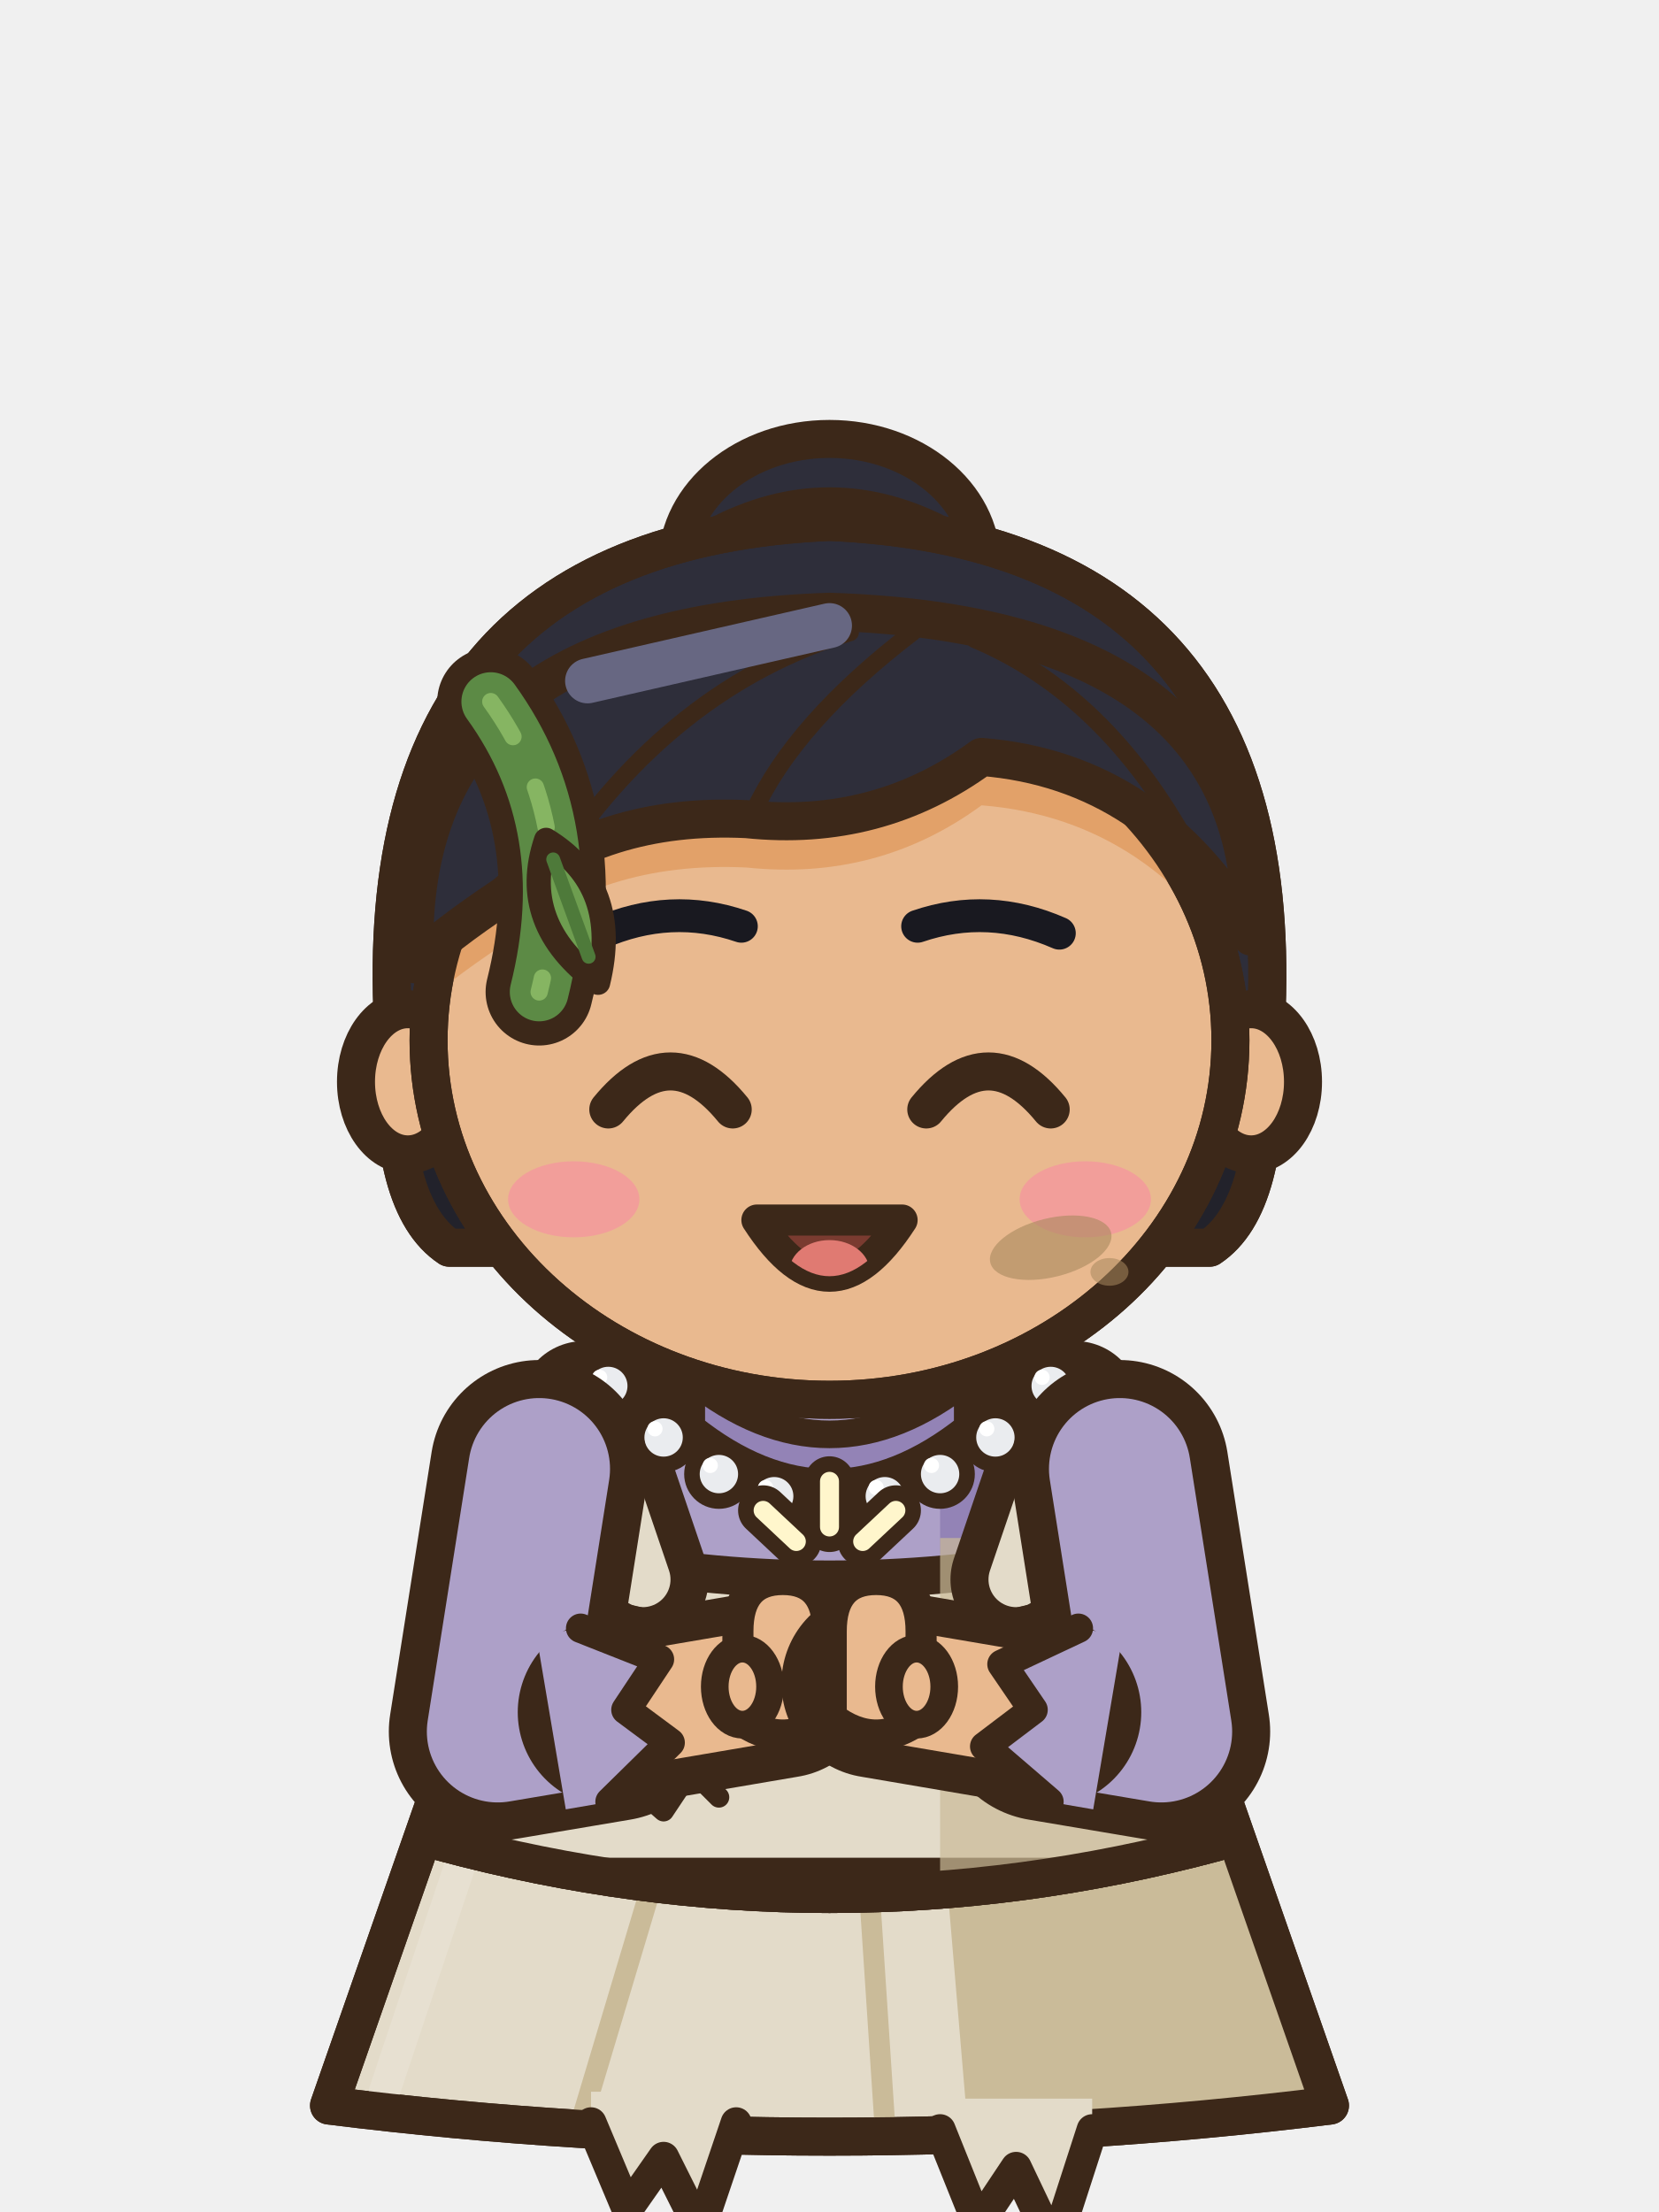
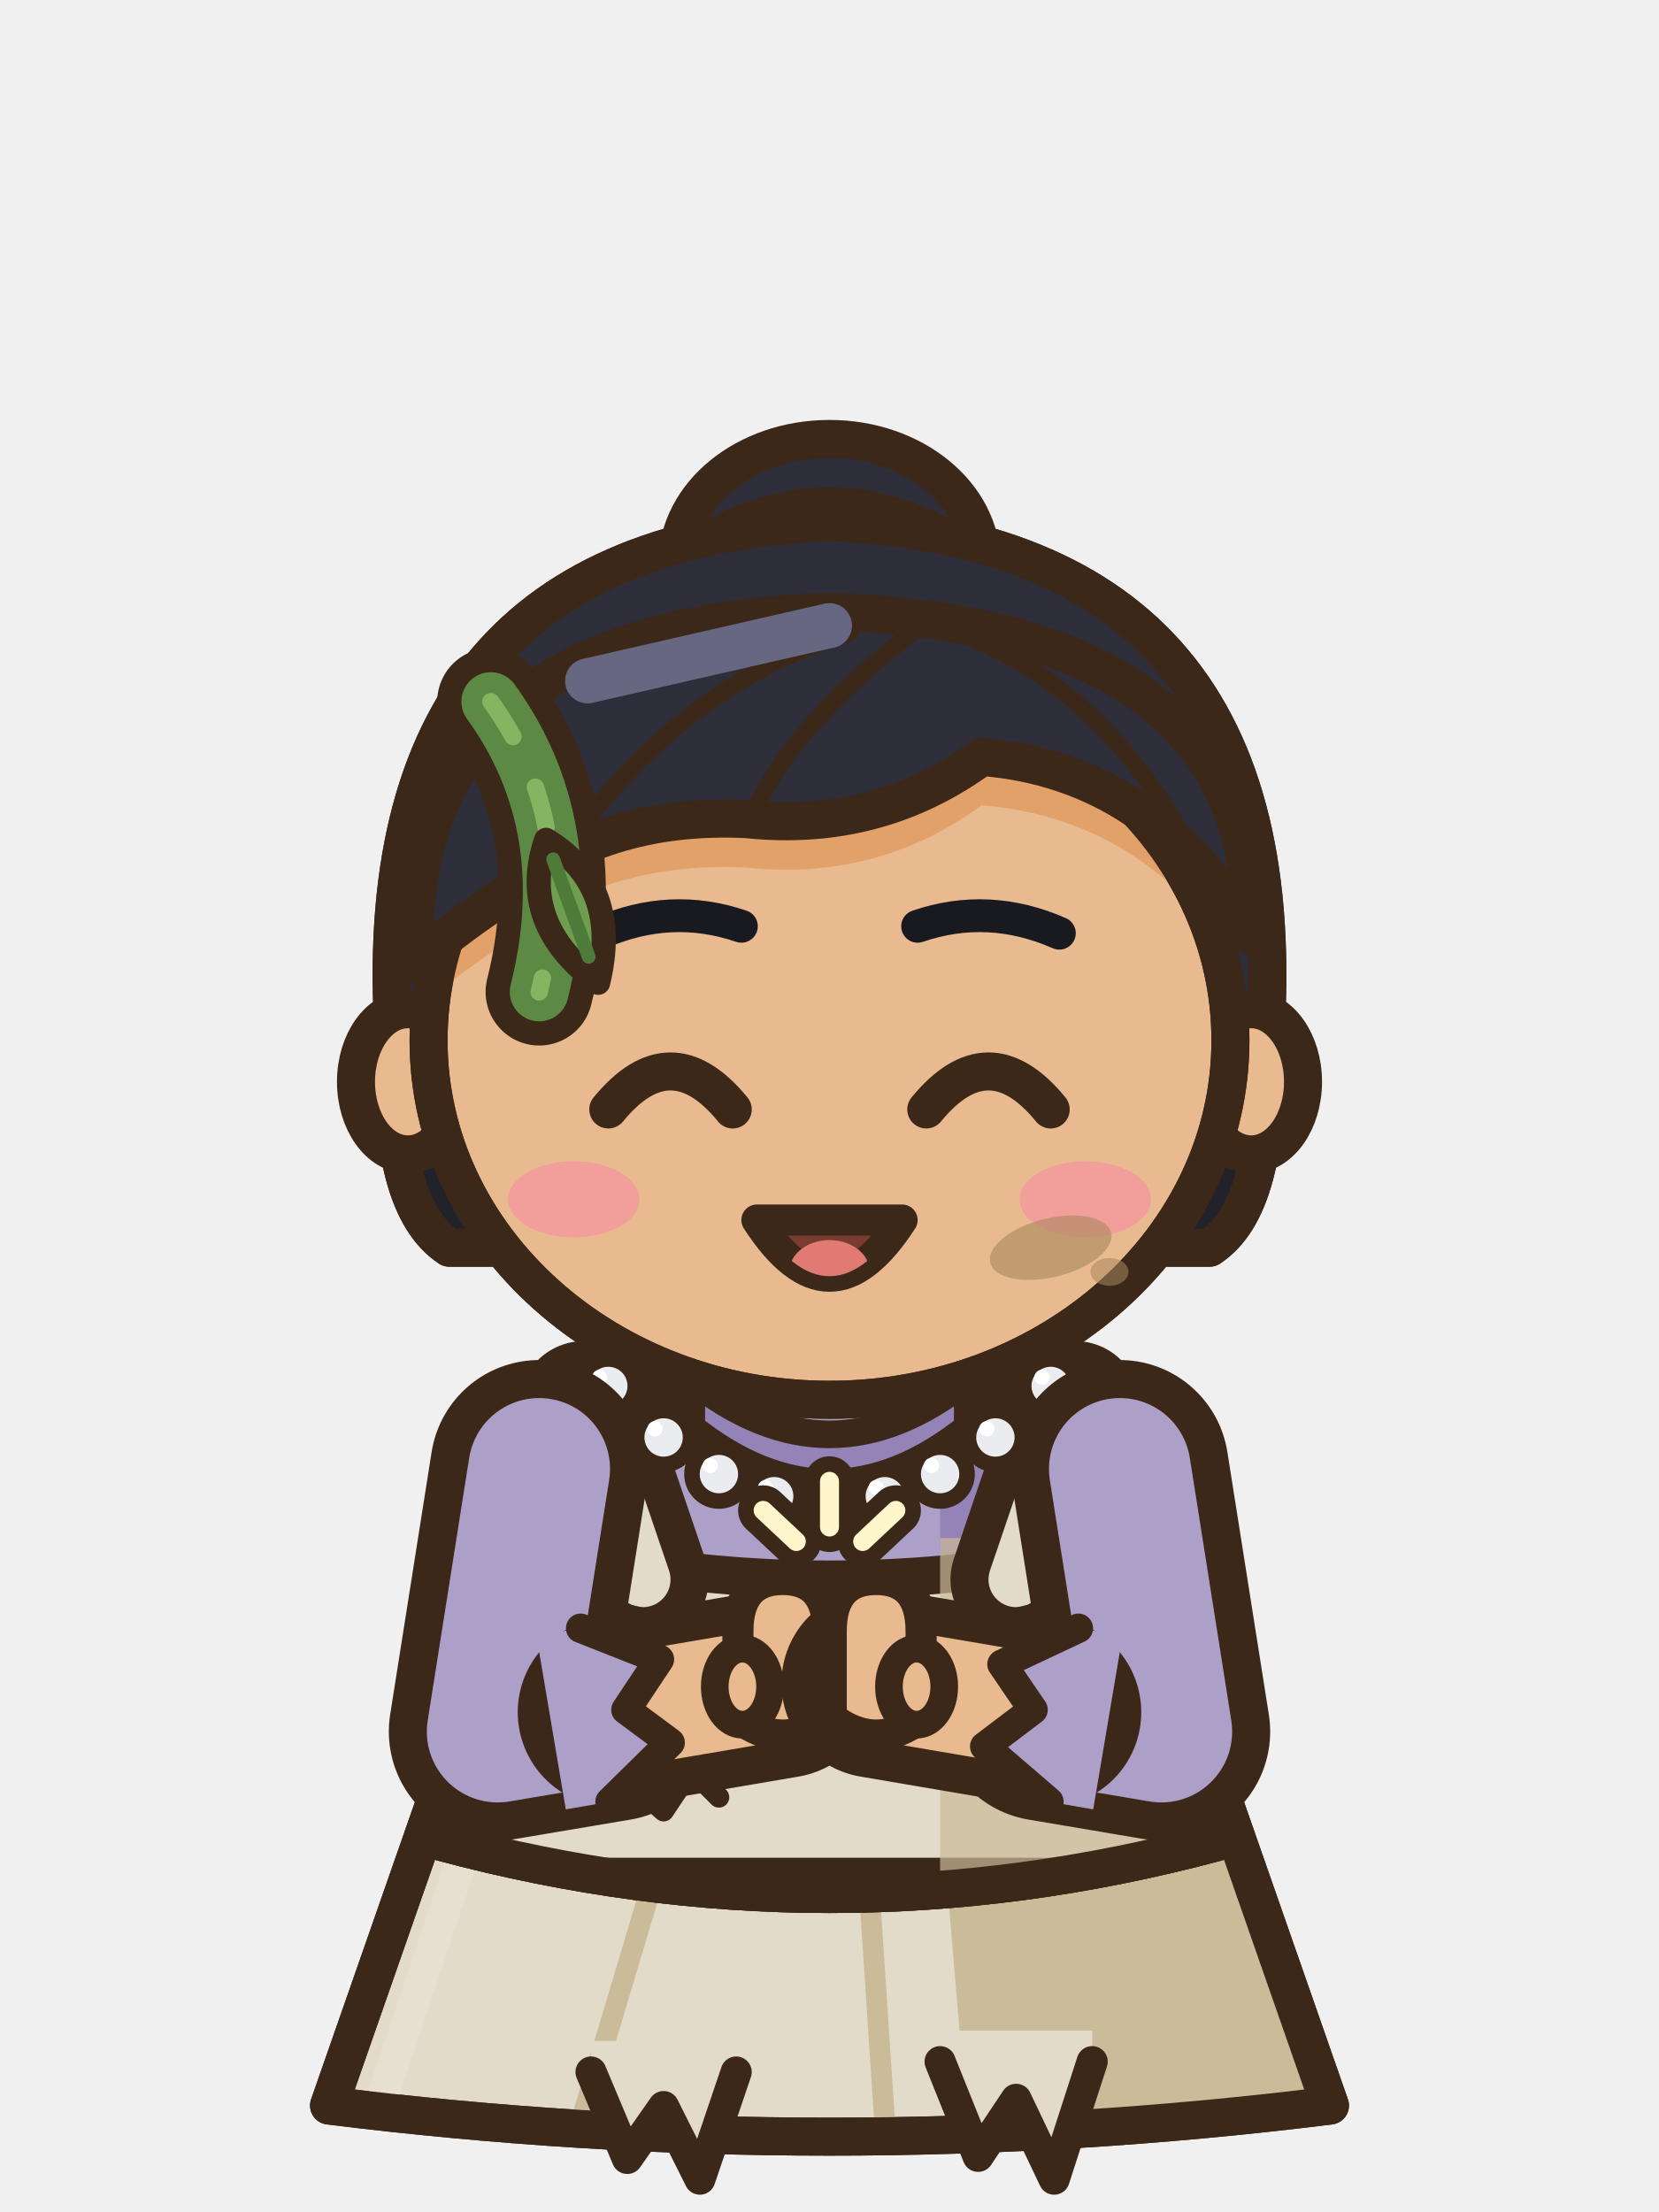
<svg xmlns="http://www.w3.org/2000/svg" width="48" height="64" viewBox="0 0 48 64">
  <rect x="17.5" y="53" width="5.1" height="4.7" rx="1.6" fill="#E9B98F" stroke="#3C2819" stroke-width="1.1" stroke-linejoin="round" stroke-linecap="round" />
  <rect x="21" y="53.6" width="1.1" height="3.1" rx="0.5" fill="#E2A169" />
  <path d="M17.75,56.5 L22.35,56.5 Q22.95,59.9 21.45,60.8 L18.65,60.8 Q16.95,60.3 17.75,56.5 Z" fill="#E9B98F" stroke="#3C2819" stroke-width="1.1" stroke-linejoin="round" stroke-linecap="round" />
  <ellipse cx="21.15" cy="57.9" rx="0.7" ry="1.1" fill="#E2A169" stroke="none" />
  <line x1="19.05" y1="60" x2="19.05" y2="60.6" stroke="#3C2819" stroke-width="0.45" stroke-linecap="round" />
  <line x1="20.45" y1="60" x2="20.45" y2="60.6" stroke="#3C2819" stroke-width="0.45" stroke-linecap="round" />
  <rect x="25.4" y="53" width="5.1" height="4.7" rx="1.6" fill="#E9B98F" stroke="#3C2819" stroke-width="1.1" stroke-linejoin="round" stroke-linecap="round" />
  <rect x="28.9" y="53.6" width="1.1" height="3.1" rx="0.5" fill="#E2A169" />
  <path d="M25.65,56.5 L30.25,56.5 Q30.85,59.9 29.35,60.8 L26.55,60.8 Q24.85,60.3 25.65,56.5 Z" fill="#E9B98F" stroke="#3C2819" stroke-width="1.1" stroke-linejoin="round" stroke-linecap="round" />
  <ellipse cx="29.05" cy="57.9" rx="0.7" ry="1.1" fill="#E2A169" stroke="none" />
  <line x1="26.95" y1="60" x2="26.95" y2="60.6" stroke="#3C2819" stroke-width="0.45" stroke-linecap="round" />
  <line x1="28.35" y1="60" x2="28.35" y2="60.6" stroke="#3C2819" stroke-width="0.45" stroke-linecap="round" />
  <g transform="translate(0 8.5)">
    <path d="M12.6,43.6 L35.4,43.6 L38.48,52.42 Q24,54.22 9.52,52.42 Z" fill="#E3DBC9" stroke="#3C2819" stroke-width="1.1" stroke-linejoin="round" stroke-linecap="round" />
    <clipPath id="a5nnfrontassisapplaudir1sk">
      <path d="M12.6,43.6 L35.4,43.6 L38.48,52.42 Q24,54.22 9.52,52.42 Z" />
    </clipPath>
    <g clip-path="url(#a5nnfrontassisapplaudir1sk)">
      <path d="M27.2,43.6 L48,43.6 L48,55.42 L28.2,55.42 Z" fill="#CABB99" />
      <line x1="18.87" y1="46" x2="16.83" y2="52.82" stroke="#CABB99" stroke-width="0.6" stroke-linecap="round" />
      <line x1="25.14" y1="46" x2="25.59" y2="52.82" stroke="#CABB99" stroke-width="0.6" stroke-linecap="round" />
      <line x1="13.6" y1="44.6" x2="11.12" y2="52.02" stroke="#E7E0D1" stroke-width="0.9" stroke-linecap="round" />
    </g>
    <path d="M12.6,43.6 L35.4,43.6 L38.48,52.42 Q24,54.22 9.52,52.42 Z" fill="none" stroke="#3C2819" stroke-width="1.1" stroke-linejoin="round" stroke-linecap="round" />
    <path d="M15.1,32.6 Q24,30 32.9,32.6 Q35.85,38.7 35.2,44.8 Q24,47.8 12.8,44.8 Q12.15,38.7 15.1,32.6 Z" fill="#ADA0C8" stroke="#3C2819" stroke-width="1.1" stroke-linejoin="round" stroke-linecap="round" />
    <clipPath id="a5nnfrontassisapplaudir1t">
      <path d="M15.1,32.6 Q24,30 32.9,32.6 Q35.85,38.7 35.2,44.8 Q24,47.8 12.8,44.8 Q12.15,38.7 15.1,32.6 Z" />
    </clipPath>
    <g clip-path="url(#a5nnfrontassisapplaudir1t)">
      <rect x="27.2" y="30" width="14" height="22" fill="#9383B6" />
      <path d="M8,44.2 Q24,47.2 40,44.2 L40,52 L8,52 Z" fill="#9383B6" />
      <rect x="15.2" y="34" width="1.3" height="10" rx="0.6" fill="#BEB5D3" />
      <rect x="6" y="42.8" width="36" height="2" fill="#9383B6" />
      <line x1="17" y1="43" x2="17" y2="44.8" stroke="#6741B7" stroke-width="0.4" stroke-linecap="round" />
      <line x1="20" y1="43" x2="20" y2="44.8" stroke="#6741B7" stroke-width="0.4" stroke-linecap="round" />
      <line x1="23" y1="43" x2="23" y2="44.8" stroke="#6741B7" stroke-width="0.4" stroke-linecap="round" />
      <line x1="26" y1="43" x2="26" y2="44.8" stroke="#6741B7" stroke-width="0.4" stroke-linecap="round" />
      <line x1="29" y1="43" x2="29" y2="44.8" stroke="#6741B7" stroke-width="0.4" stroke-linecap="round" />
      <line x1="32" y1="43" x2="32" y2="44.8" stroke="#6741B7" stroke-width="0.4" stroke-linecap="round" />
    </g>
    <path d="M15.1,32.6 Q24,30 32.9,32.6 Q35.85,38.7 35.2,44.8 Q24,47.8 12.8,44.8 Q12.15,38.7 15.1,32.6 Z" fill="none" stroke="#3C2819" stroke-width="1.1" stroke-linejoin="round" stroke-linecap="round" />
    <path d="M20,31.4 Q24,34.6 28,31.4 L28,32.8 Q24,36 20,32.8 Z" fill="#9383B6" stroke="#3C2819" stroke-width="0.8" stroke-linejoin="round" stroke-linecap="round" />
    <clipPath id="a5nnfrontassisapplaudir1rb">
      <path d="M15.1,32.6 Q24,30 32.9,32.6 Q35.85,38.7 35.2,44.8 Q24,47.8 12.8,44.8 Q12.15,38.7 15.1,32.6 Z" />
    </clipPath>
    <g clip-path="url(#a5nnfrontassisapplaudir1rb)">
      <path d="M17.4,36.6 Q24,37.8 30.6,36.6 L36.8,45.8 L11.2,45.8 Z" fill="#E3DBC9" stroke="#3C2819" stroke-width="1.1" stroke-linejoin="round" stroke-linecap="round" />
      <rect x="27.2" y="36" width="14" height="12" fill="#CABB99" opacity="0.7" />
    </g>
    <path d="M15.1,32.6 Q24,30 32.9,32.6 Q35.85,38.7 35.2,44.8 Q24,47.8 12.8,44.8 Q12.15,38.7 15.1,32.6 Z" fill="none" stroke="#3C2819" stroke-width="1.1" stroke-linejoin="round" stroke-linecap="round" />
    <line x1="18.6" y1="37.2" x2="16.9" y2="32.2" stroke="#3C2819" stroke-width="3.8" stroke-linecap="round" />
    <line x1="18.6" y1="37.2" x2="16.9" y2="32.2" stroke="#E3DBC9" stroke-width="1.6" stroke-linecap="round" />
    <line x1="29.4" y1="37.2" x2="31.1" y2="32.2" stroke="#3C2819" stroke-width="3.8" stroke-linecap="round" />
    <line x1="29.4" y1="37.2" x2="31.1" y2="32.2" stroke="#E3DBC9" stroke-width="1.6" stroke-linecap="round" />
    <path d="M29.65,39.8 L29.22,40.3 L28.62,40.69 L27.84,40.5 L27.23,40.11 L27.41,39.54 L27.79,39.04 L28.6,39 L29.36,39.22 Z" fill="#CABB99" stroke="#3C2819" stroke-width="0.55" stroke-linejoin="round" />
    <path d="M28.65,40.63 q0.3,0.8 -0.2,1.5" fill="none" stroke="#3C2819" stroke-width="0.4" stroke-linecap="round" />
    <path d="M18.4,43.2 L19.2,43.9 L20,42.7 L20.8,43.5" fill="none" stroke="#3C2819" stroke-width="0.6" stroke-linecap="round" stroke-linejoin="round" />
-     <path d="M17.1,52.02 L17.1,52.92 L18.15,55.42 L19.2,53.92 L20.25,56.02 L21.3,52.92 L21.3,52.02 Z" fill="#E3DBC9" />
-     <path d="M17.1,52.92 L18.15,55.42 L19.2,53.92 L20.25,56.02 L21.3,52.92" fill="none" stroke="#3C2819" stroke-width="0.9" stroke-linejoin="round" stroke-linecap="round" />
-     <path d="M27.2,52.22 L27.2,53.12 L28.3,55.86 L29.4,54.21 L30.5,56.52 L31.6,53.12 L31.6,52.22 Z" fill="#E3DBC9" />
-     <path d="M27.2,53.12 L28.3,55.86 L29.4,54.21 L30.5,56.52 L31.6,53.12" fill="none" stroke="#3C2819" stroke-width="0.9" stroke-linejoin="round" stroke-linecap="round" />
+     <path d="M17.1,50.55 L17.1,51.45 L18.15,53.95 L19.2,52.45 L20.25,54.55 L21.3,51.45 L21.3,50.55 Z" fill="#E3DBC9" />
+     <path d="M17.1,51.45 L18.15,53.95 L19.2,52.45 L20.25,54.55 L21.3,51.45" fill="none" stroke="#3C2819" stroke-width="0.9" stroke-linejoin="round" stroke-linecap="round" />
+     <path d="M27.2,50.25 L27.2,51.15 L28.3,53.89 L29.4,52.24 L30.5,54.55 L31.6,51.15 L31.6,50.25 Z" fill="#E3DBC9" />
+     <path d="M27.2,51.15 L28.3,53.89 L29.4,52.24 L30.5,54.55 L31.6,51.15" fill="none" stroke="#3C2819" stroke-width="0.9" stroke-linejoin="round" stroke-linecap="round" />
  </g>
  <g transform="translate(0 8.5)">
    <ellipse cx="17.6" cy="31.6" rx="0.78" ry="0.78" fill="#EAECEF" stroke="#3C2819" stroke-width="0.45" stroke-linejoin="round" stroke-linecap="round" />
    <ellipse cx="17.35" cy="31.35" rx="0.22" ry="0.22" fill="#FFFFFF" stroke="none" />
    <ellipse cx="19.2" cy="33.09" rx="0.78" ry="0.78" fill="#EAECEF" stroke="#3C2819" stroke-width="0.45" stroke-linejoin="round" stroke-linecap="round" />
    <ellipse cx="18.95" cy="32.84" rx="0.22" ry="0.22" fill="#FFFFFF" stroke="none" />
    <ellipse cx="20.8" cy="34.15" rx="0.78" ry="0.78" fill="#EAECEF" stroke="#3C2819" stroke-width="0.45" stroke-linejoin="round" stroke-linecap="round" />
    <ellipse cx="20.55" cy="33.9" rx="0.22" ry="0.22" fill="#FFFFFF" stroke="none" />
    <ellipse cx="22.4" cy="34.79" rx="0.78" ry="0.78" fill="#EAECEF" stroke="#3C2819" stroke-width="0.45" stroke-linejoin="round" stroke-linecap="round" />
    <ellipse cx="22.15" cy="34.54" rx="0.22" ry="0.22" fill="#FFFFFF" stroke="none" />
    <ellipse cx="24" cy="35" rx="0.78" ry="0.78" fill="#EAECEF" stroke="#3C2819" stroke-width="0.45" stroke-linejoin="round" stroke-linecap="round" />
    <ellipse cx="23.75" cy="34.75" rx="0.22" ry="0.22" fill="#FFFFFF" stroke="none" />
    <ellipse cx="25.6" cy="34.79" rx="0.78" ry="0.78" fill="#EAECEF" stroke="#3C2819" stroke-width="0.45" stroke-linejoin="round" stroke-linecap="round" />
    <ellipse cx="25.35" cy="34.54" rx="0.22" ry="0.22" fill="#FFFFFF" stroke="none" />
    <ellipse cx="27.2" cy="34.15" rx="0.78" ry="0.78" fill="#EAECEF" stroke="#3C2819" stroke-width="0.45" stroke-linejoin="round" stroke-linecap="round" />
    <ellipse cx="26.95" cy="33.9" rx="0.22" ry="0.22" fill="#FFFFFF" stroke="none" />
    <ellipse cx="28.8" cy="33.09" rx="0.78" ry="0.78" fill="#EAECEF" stroke="#3C2819" stroke-width="0.45" stroke-linejoin="round" stroke-linecap="round" />
    <ellipse cx="28.55" cy="32.84" rx="0.22" ry="0.22" fill="#FFFFFF" stroke="none" />
    <ellipse cx="30.4" cy="31.6" rx="0.78" ry="0.78" fill="#EAECEF" stroke="#3C2819" stroke-width="0.45" stroke-linejoin="round" stroke-linecap="round" />
    <ellipse cx="30.15" cy="31.35" rx="0.22" ry="0.22" fill="#FFFFFF" stroke="none" />
  </g>
  <path d="M15.6,42.5 L14.4,50.1 L17.72,49.54" fill="none" stroke="#3C2819" stroke-width="6.3" stroke-linecap="round" stroke-linejoin="round" />
  <path d="M15.6,42.5 L14.4,50.1 L17.72,49.54" fill="none" stroke="#ADA0C8" stroke-width="4.1" stroke-linecap="round" stroke-linejoin="round" />
  <path d="M17.72,49.54 L22.65,48.7" fill="none" stroke="#3C2819" stroke-width="5.48" stroke-linecap="round" stroke-linejoin="round" />
  <path d="M17.72,49.54 L22.65,48.7" fill="none" stroke="#E9B98F" stroke-width="3.28" stroke-linecap="round" stroke-linejoin="round" />
  <path d="M16.37,52.35 L17.65,52.13 L19.39,50.42 L18.11,49.47 L19.08,48.01 L16.8,47.11 L15.52,47.32 Z" fill="#ADA0C8" />
  <path d="M17.65,52.13 L19.39,50.42 L18.11,49.47 L19.08,48.01 L16.8,47.11" fill="none" stroke="#3C2819" stroke-width="0.85" stroke-linecap="round" stroke-linejoin="round" />
  <path d="M21.35,49.7 L21.35,47.2 Q21.35,45.7 22.65,45.7 Q23.95,45.7 23.95,47.2 L23.95,49.7 Q22.65,50.7 21.35,49.7 Z" fill="#E9B98F" stroke="#3C2819" stroke-width="0.9" stroke-linejoin="round" stroke-linecap="round" />
  <ellipse cx="21.48" cy="48.8" rx="0.8" ry="1.1" fill="#E9B98F" stroke="#3C2819" stroke-width="0.8" stroke-linejoin="round" stroke-linecap="round" />
  <path d="M32.4,42.5 L33.6,50.1 L30.28,49.54" fill="none" stroke="#3C2819" stroke-width="6.3" stroke-linecap="round" stroke-linejoin="round" />
  <path d="M32.4,42.5 L33.6,50.1 L30.28,49.54" fill="none" stroke="#ADA0C8" stroke-width="4.1" stroke-linecap="round" stroke-linejoin="round" />
  <path d="M30.28,49.54 L25.35,48.7" fill="none" stroke="#3C2819" stroke-width="5.48" stroke-linecap="round" stroke-linejoin="round" />
  <path d="M30.28,49.54 L25.35,48.7" fill="none" stroke="#E9B98F" stroke-width="3.28" stroke-linecap="round" stroke-linejoin="round" />
  <path d="M32.48,47.32 L31.2,47.11 L28.99,48.15 L29.89,49.47 L28.49,50.53 L30.35,52.13 L31.63,52.35 Z" fill="#ADA0C8" />
  <path d="M31.2,47.11 L28.99,48.15 L29.89,49.47 L28.49,50.53 L30.35,52.13" fill="none" stroke="#3C2819" stroke-width="0.85" stroke-linecap="round" stroke-linejoin="round" />
  <path d="M24.05,49.7 L24.05,47.2 Q24.05,45.7 25.35,45.7 Q26.65,45.7 26.65,47.2 L26.65,49.7 Q25.35,50.7 24.05,49.7 Z" fill="#E9B98F" stroke="#3C2819" stroke-width="0.9" stroke-linejoin="round" stroke-linecap="round" />
  <ellipse cx="26.52" cy="48.8" rx="0.8" ry="1.1" fill="#E9B98F" stroke="#3C2819" stroke-width="0.8" stroke-linejoin="round" stroke-linecap="round" />
  <g transform="translate(0 8.5)">
    <ellipse cx="24" cy="7.8" rx="4.4" ry="3.6" fill="#2E2E3A" stroke="#3C2819" stroke-width="1.1" stroke-linejoin="round" stroke-linecap="round" />
    <path d="M20.6,6.8 Q24,5 27.4,6.8" fill="none" stroke="#3C2819" stroke-width="0.6" stroke-linejoin="round" stroke-linecap="round" />
    <path d="M11.4,21.6 Q10.4,7.2 24,6.6 Q37.6,7.2 36.6,21.6 Q36.8,26.4 35,27.6 L13,27.6 Q11.2,26.4 11.4,21.6 Z" fill="#2E2E3A" stroke="#3C2819" stroke-width="1.1" stroke-linejoin="round" stroke-linecap="round" />
    <clipPath id="a5nnfrontassisapplaudir1h">
      <path d="M11.4,21.6 Q10.4,7.2 24,6.6 Q37.6,7.2 36.6,21.6 Q36.8,26.4 35,27.6 L13,27.6 Q11.2,26.4 11.4,21.6 Z" />
    </clipPath>
    <g clip-path="url(#a5nnfrontassisapplaudir1h)">
      <rect x="8" y="24.6" width="32" height="10" fill="#22222B" />
    </g>
    <path d="M11.4,21.6 Q10.4,7.2 24,6.6 Q37.6,7.2 36.6,21.6 Q36.8,26.4 35,27.6 L13,27.6 Q11.2,26.4 11.4,21.6 Z" fill="none" stroke="#3C2819" stroke-width="1.1" stroke-linejoin="round" stroke-linecap="round" />
    <ellipse cx="11.8" cy="22.8" rx="1.5" ry="2.1" fill="#E9B98F" stroke="#3C2819" stroke-width="1.1" stroke-linejoin="round" stroke-linecap="round" />
    <ellipse cx="36.2" cy="22.8" rx="1.5" ry="2.1" fill="#E9B98F" stroke="#3C2819" stroke-width="1.1" stroke-linejoin="round" stroke-linecap="round" />
    <path d="M12.4,21.6 a11.6,10.4 0 1,0 23.2,0 a11.6,10.4 0 1,0 -23.2,0 Z" fill="#E9B98F" stroke="#3C2819" stroke-width="1.1" stroke-linejoin="round" stroke-linecap="round" />
    <clipPath id="a5nnfrontassisapplaudir1f">
      <path d="M12.4,21.6 a11.6,10.4 0 1,0 23.2,0 a11.6,10.4 0 1,0 -23.2,0 Z" />
    </clipPath>
    <g clip-path="url(#a5nnfrontassisapplaudir1f)">
      <path d="M12,19.4 Q11.6,9.6 24,9.2 Q36.4,9.6 36.2,18.6 Q33.4,13.8 28.4,13.4 Q25.4,15.6 21.6,15.2 Q17.4,15 14.6,17.4 Q12.8,18.6 12,19.4 Z" fill="#E2A169" transform="translate(0 1.4)" />
      <ellipse cx="16.6" cy="26.2" rx="1.9" ry="1.1" fill="#F29E9A" stroke="none" />
      <ellipse cx="31.4" cy="26.2" rx="1.9" ry="1.1" fill="#F29E9A" stroke="none" />
    </g>
    <path d="M12.4,21.6 a11.6,10.4 0 1,0 23.2,0 a11.6,10.4 0 1,0 -23.2,0 Z" fill="none" stroke="#3C2819" stroke-width="1.1" stroke-linejoin="round" stroke-linecap="round" />
    <path d="M12,19.4 Q11.6,9.6 24,9.2 Q36.4,9.6 36.2,18.6 Q33.4,13.8 28.4,13.4 Q25.4,15.6 21.6,15.2 Q17.4,15 14.6,17.4 Q12.8,18.6 12,19.4 Z" fill="#2E2E3A" stroke="#3C2819" stroke-width="1.1" stroke-linejoin="round" stroke-linecap="round" />
    <clipPath id="a5nnfrontassisapplaudir1sf">
      <path d="M12,19.4 Q11.6,9.6 24,9.2 Q36.4,9.6 36.2,18.6 Q33.4,13.8 28.4,13.4 Q25.4,15.6 21.6,15.2 Q17.4,15 14.6,17.4 Q12.8,18.6 12,19.4 Z" />
    </clipPath>
    <g clip-path="url(#a5nnfrontassisapplaudir1sf)">
      <path d="M24.6,9.8 Q19.4,11.4 16,16.6 M26.4,9.8 Q23,12.4 21.8,15 M28.2,10 Q32,11.6 34.4,16" fill="none" stroke="#3C2819" stroke-width="0.5" stroke-linejoin="round" stroke-linecap="round" />
    </g>
    <line x1="17" y1="11.2" x2="24" y2="9.6" stroke="#676782" stroke-width="1.3" stroke-linecap="round" />
    <path d="M17.35,18.5 Q19.4,17.6 21.45,18.3" fill="none" stroke="#191920" stroke-width="0.95" stroke-linecap="round" />
    <path d="M30.65,18.5 Q28.6,17.6 26.55,18.3" fill="none" stroke="#191920" stroke-width="0.95" stroke-linecap="round" />
    <path d="M17.6,23.6 Q19.4,21.4 21.2,23.6" fill="none" stroke="#3C2819" stroke-width="1.1" stroke-linejoin="round" stroke-linecap="round" />
    <path d="M26.8,23.6 Q28.6,21.4 30.4,23.6" fill="none" stroke="#3C2819" stroke-width="1.1" stroke-linejoin="round" stroke-linecap="round" />
    <path d="M21.9,26.8 Q24,30.05 26.1,26.8 Z" fill="#7A3B30" stroke="#3C2819" stroke-width="0.9" stroke-linejoin="round" stroke-linecap="round" />
    <clipPath id="a5nnfrontassisapplaudir1m">
      <path d="M21.9,26.8 Q24,30.05 26.1,26.8 Z" />
    </clipPath>
    <g clip-path="url(#a5nnfrontassisapplaudir1m)">
      <ellipse cx="24" cy="28.28" rx="1.16" ry="0.9" fill="#E07A72" stroke="none" />
    </g>
  </g>
  <g transform="translate(0 8.5)">
    <path d="M14.2,11.8 Q16.8,15.4 15.6,20.2" fill="none" stroke="#3C2819" stroke-width="3.1" stroke-linecap="round" stroke-linejoin="round" />
    <path d="M14.2,11.8 Q16.8,15.4 15.6,20.2" fill="none" stroke="#5C8A45" stroke-width="1.7" stroke-linecap="round" stroke-linejoin="round" />
    <path d="M14.2,11.8 Q16.8,15.4 15.6,20.2" fill="none" stroke="#86B562" stroke-width="0.5" stroke-linecap="round" stroke-dasharray="1.2 1.6" />
    <g transform="translate(15.8 15.8) rotate(-20)">
      <path d="M0,0 Q1.6,2 0,4.4 Q-1.6,2 0,0 Z" fill="#6E9E50" stroke="#3C2819" stroke-width="0.7" stroke-linejoin="round" stroke-linecap="round" />
      <line x1="0" y1="0.6" x2="0" y2="3.6" stroke="#4E7A3A" stroke-width="0.4" stroke-linecap="round" />
    </g>
    <ellipse cx="30.4" cy="27.6" rx="1.8" ry="0.85" fill="#A8885E" opacity="0.6" transform="rotate(-14 30.4 27.6)" />
    <ellipse cx="32.1" cy="28.3" rx="0.55" ry="0.4" fill="#A8885E" opacity="0.55" />
  </g>
  <line x1="23.04" y1="44.6" x2="22.08" y2="43.7" stroke="#3C2819" stroke-width="1.45" stroke-linecap="round" />
  <line x1="23.04" y1="44.6" x2="22.08" y2="43.7" stroke="#FFF6CC" stroke-width="0.55" stroke-linecap="round" />
  <line x1="24" y1="44.18" x2="24" y2="42.86" stroke="#3C2819" stroke-width="1.45" stroke-linecap="round" />
  <line x1="24" y1="44.18" x2="24" y2="42.86" stroke="#FFF6CC" stroke-width="0.55" stroke-linecap="round" />
  <line x1="24.96" y1="44.6" x2="25.92" y2="43.7" stroke="#3C2819" stroke-width="1.45" stroke-linecap="round" />
  <line x1="24.96" y1="44.6" x2="25.92" y2="43.7" stroke="#FFF6CC" stroke-width="0.55" stroke-linecap="round" />
</svg>
